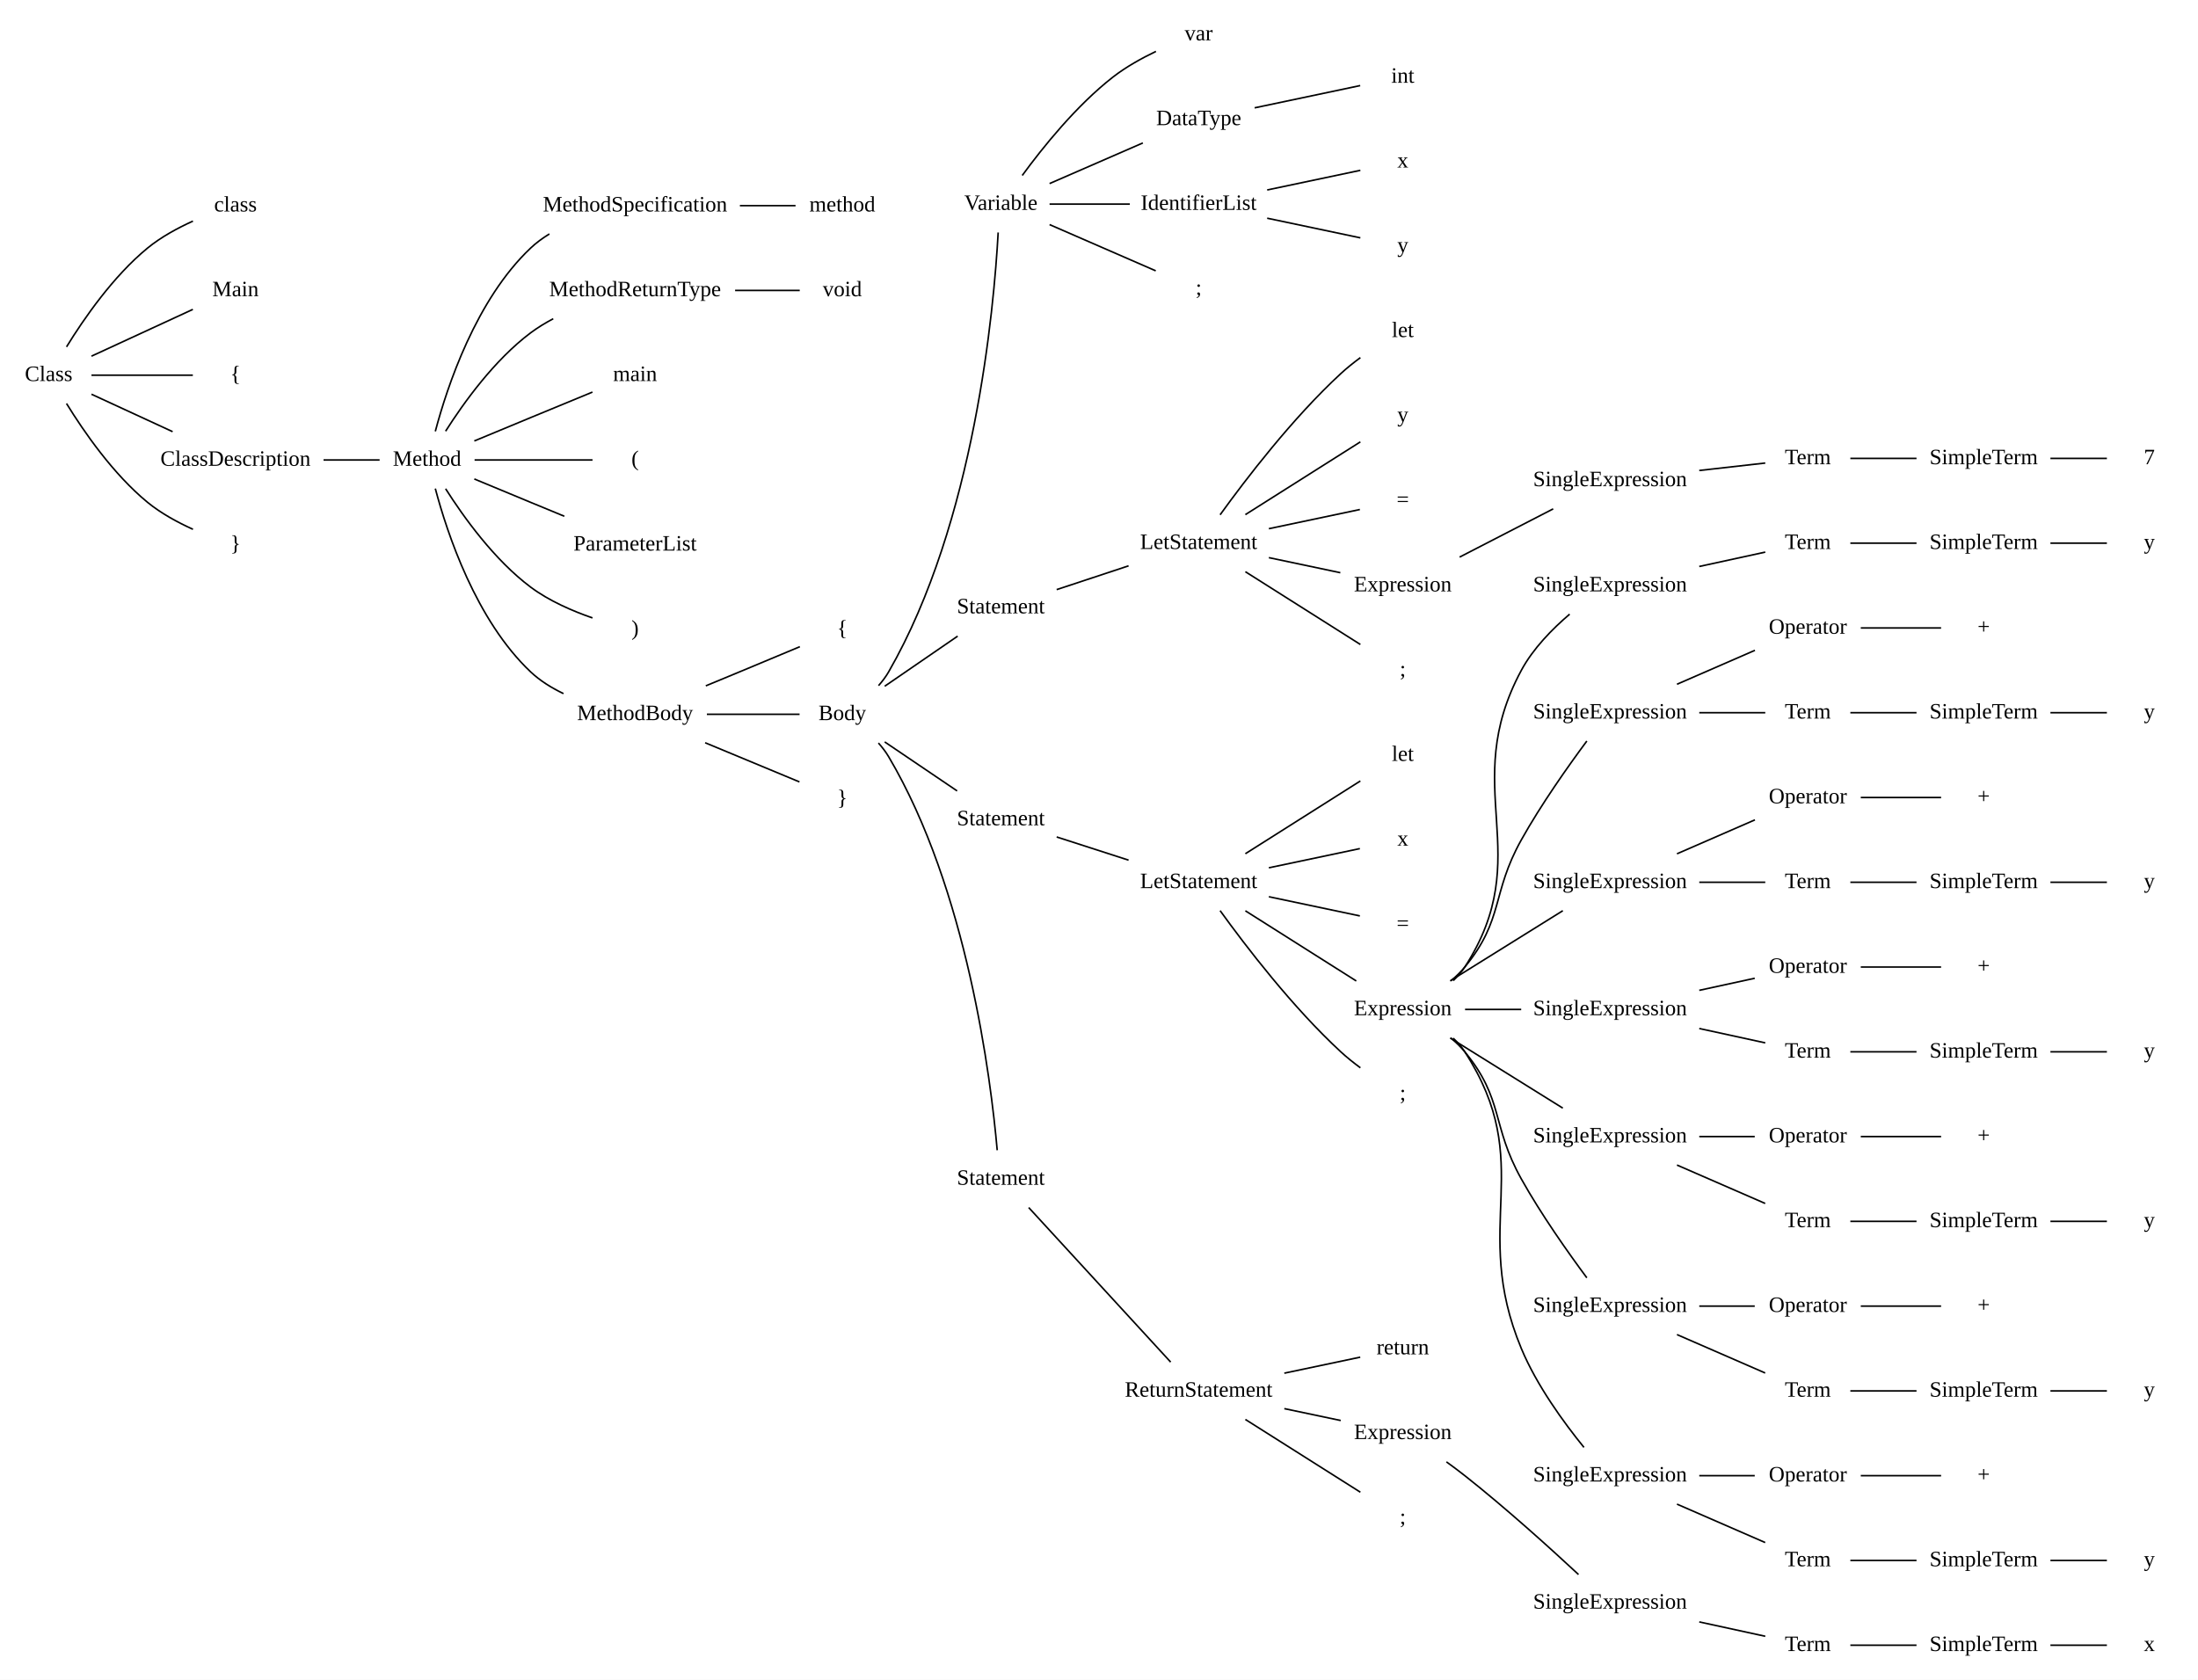
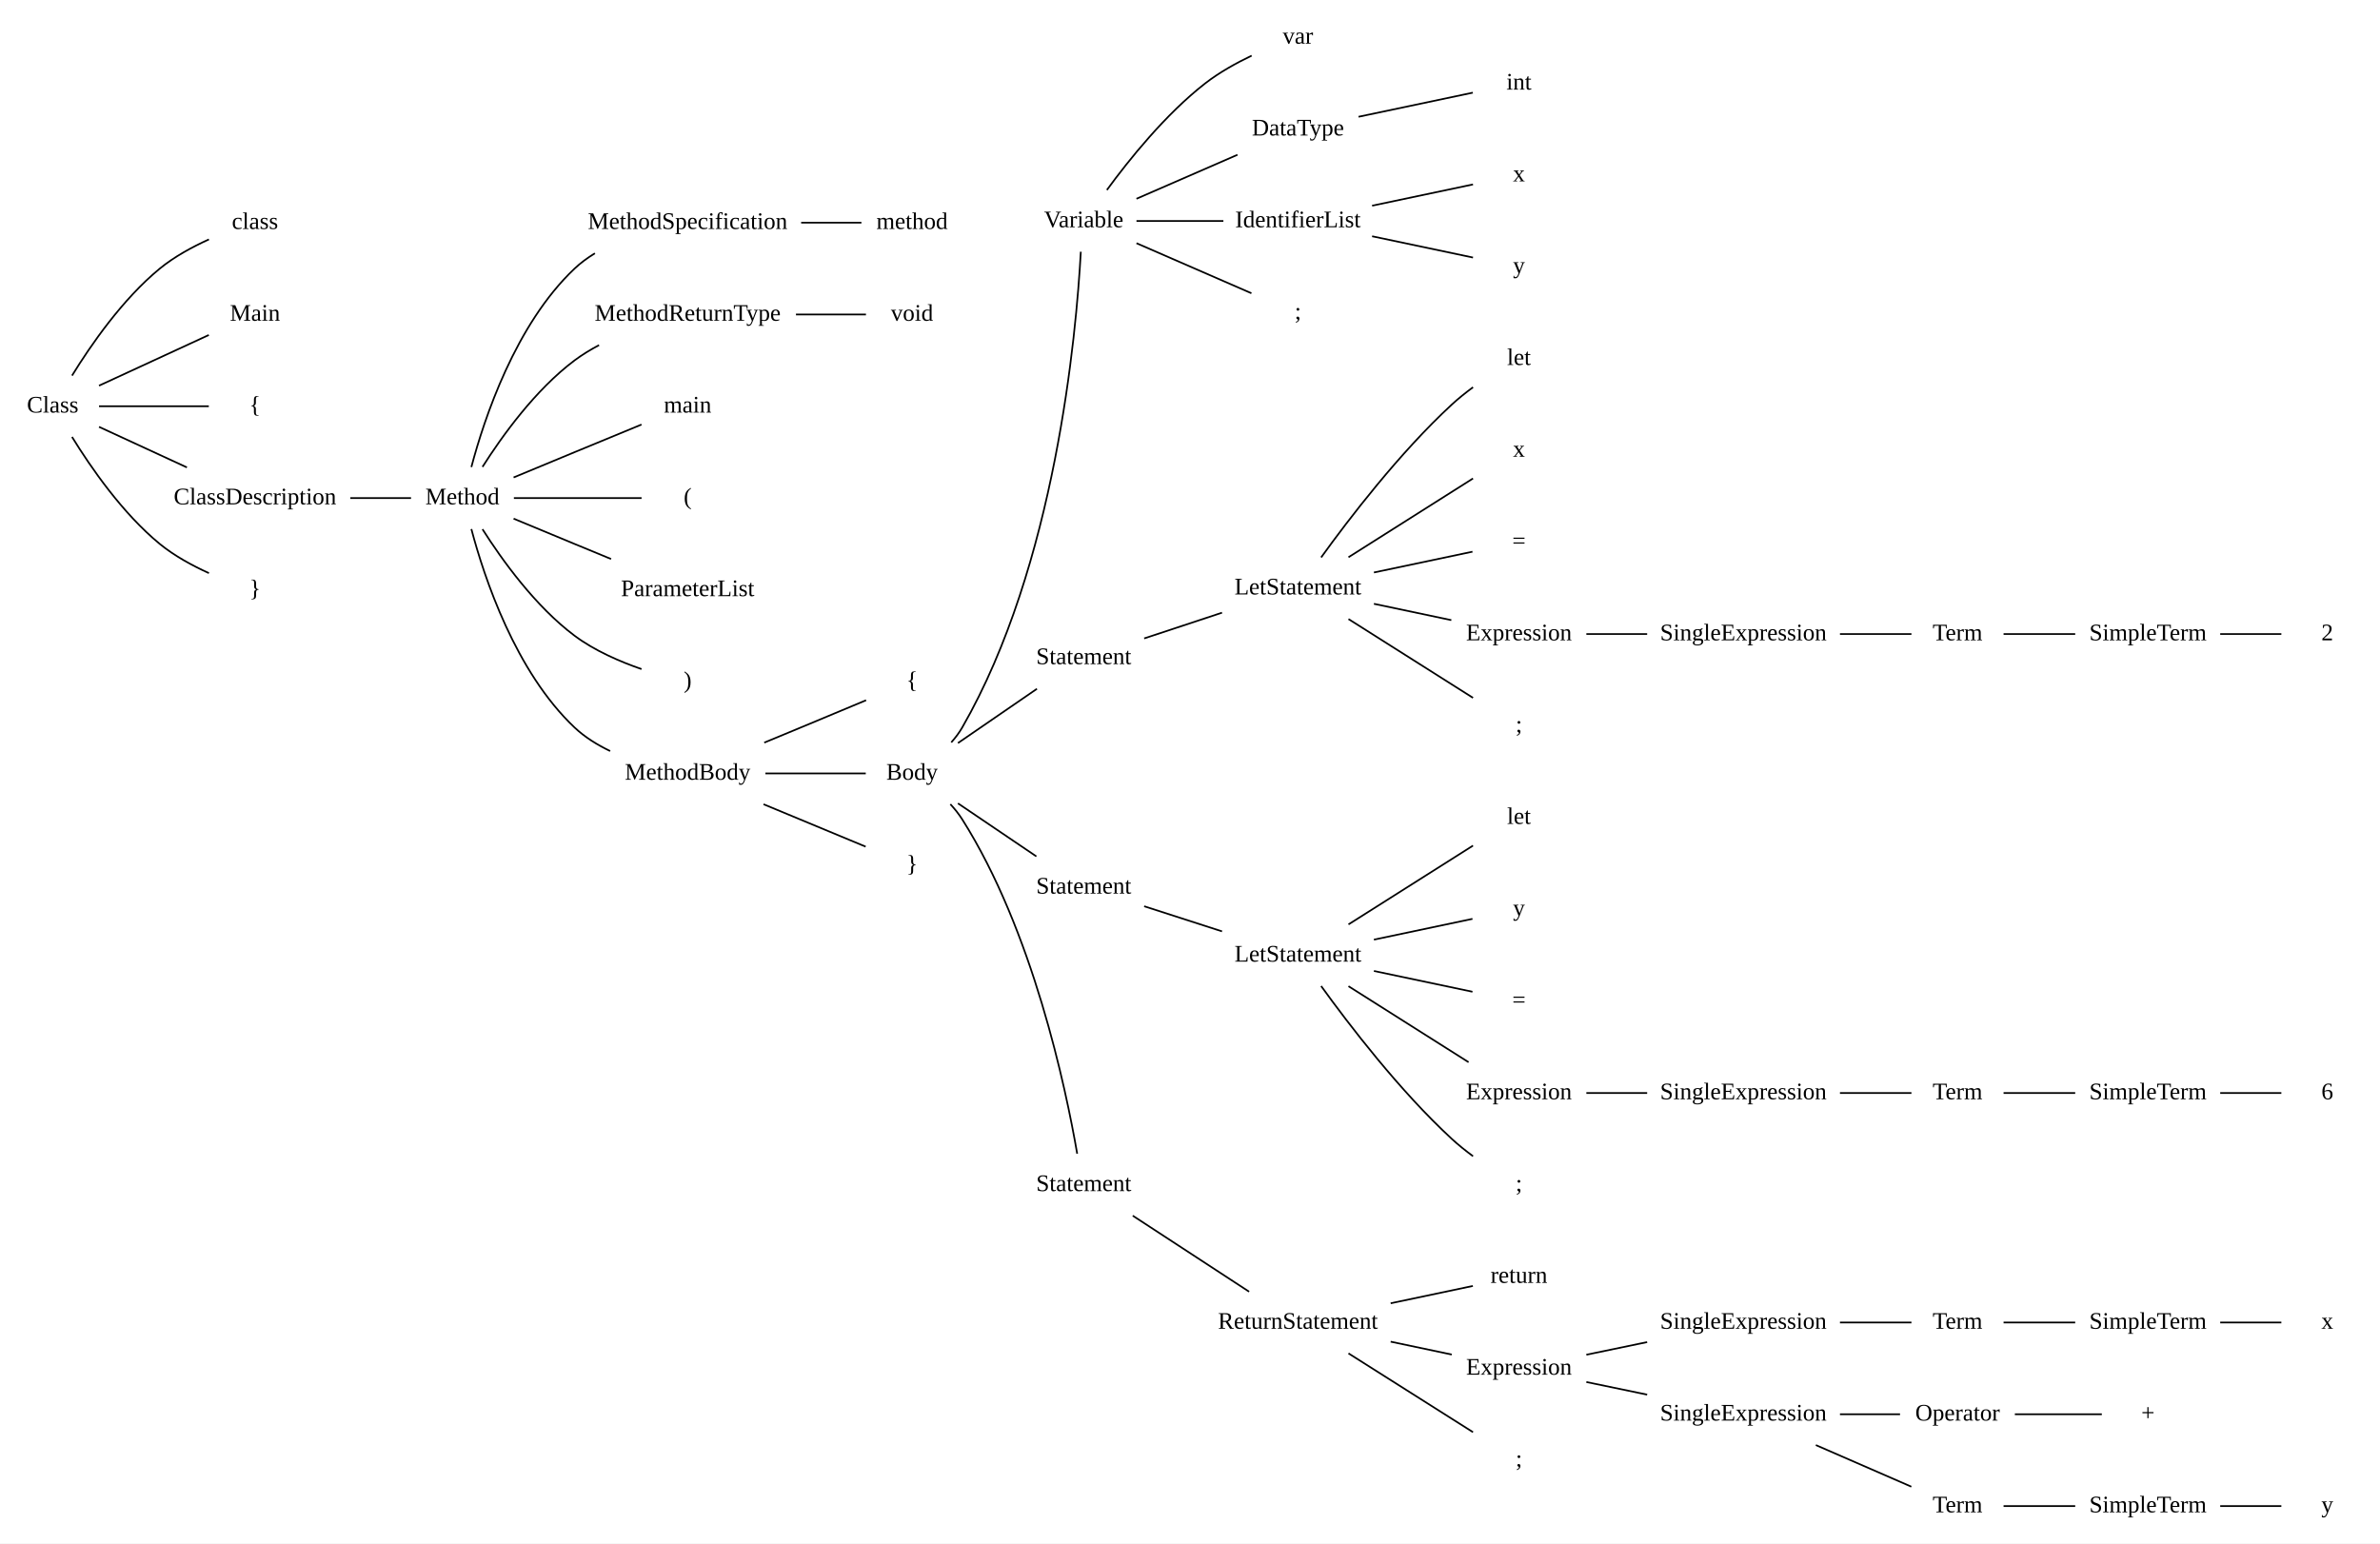
- <svg xmlns="http://www.w3.org/2000/svg" width="1400pt" height="1070pt" viewBox="0.00 0.00 1400.00 1070.00">
-   <g id="graph0" class="graph" transform="scale(1 1) rotate(0) translate(4 1066)">
-     <polygon fill="white" stroke="none" points="-4,4 -4,-1066 1396,-1066 1396,4 -4,4" />
+ <svg xmlns="http://www.w3.org/2000/svg" width="1400pt" height="908pt" viewBox="0.00 0.00 1400.00 908.00">
+   <g id="graph0" class="graph" transform="scale(1 1) rotate(0) translate(4 904)">
+     <polygon fill="white" stroke="none" points="-4,4 -4,-904 1396,-904 1396,4 -4,4" />
    <g id="node1" class="node">
-       <text text-anchor="middle" x="27" y="-823.3" font-family="Times New Roman,serif" font-size="14.00">Class</text>
+       <text text-anchor="middle" x="27" y="-661.3" font-family="Times New Roman,serif" font-size="14.00">Class</text>
    </g>
    <g id="node2" class="node">
-       <text text-anchor="middle" x="146" y="-931.3" font-family="Times New Roman,serif" font-size="14.00">class</text>
+       <text text-anchor="middle" x="146" y="-769.3" font-family="Times New Roman,serif" font-size="14.00">class</text>
    </g>
    <g id="edge1" class="edge">
-       <path fill="none" stroke="black" d="M38.375,-845.048C49.35,-862.883 68.091,-890.031 90,-908 98.554,-915.015 109.235,-920.787 118.903,-925.167" />
+       <path fill="none" stroke="black" d="M38.375,-683.048C49.35,-700.883 68.091,-728.031 90,-746 98.554,-753.015 109.235,-758.787 118.903,-763.167" />
    </g>
    <g id="node3" class="node">
-       <text text-anchor="middle" x="146" y="-877.3" font-family="Times New Roman,serif" font-size="14.00">Main</text>
+       <text text-anchor="middle" x="146" y="-715.3" font-family="Times New Roman,serif" font-size="14.00">Main</text>
    </g>
    <g id="edge2" class="edge">
-       <path fill="none" stroke="black" d="M54.257,-839.119C73.526,-848.012 99.582,-860.038 118.831,-868.922" />
+       <path fill="none" stroke="black" d="M54.257,-677.119C73.526,-686.012 99.582,-698.038 118.831,-706.922" />
    </g>
    <g id="node4" class="node">
-       <text text-anchor="middle" x="146" y="-823.3" font-family="Times New Roman,serif" font-size="14.00">{</text>
+       <text text-anchor="middle" x="146" y="-661.3" font-family="Times New Roman,serif" font-size="14.00">{</text>
    </g>
    <g id="edge3" class="edge">
-       <path fill="none" stroke="black" d="M54.257,-827C73.526,-827 99.582,-827 118.831,-827" />
+       <path fill="none" stroke="black" d="M54.257,-665C73.526,-665 99.582,-665 118.831,-665" />
    </g>
    <g id="node5" class="node">
-       <text text-anchor="middle" x="146" y="-769.3" font-family="Times New Roman,serif" font-size="14.00">ClassDescription</text>
-     </g>
-     <g id="edge92" class="edge">
-       <path fill="none" stroke="black" d="M54.257,-814.881C69.484,-807.854 88.948,-798.87 105.943,-791.026" />
-     </g>
-     <g id="node94" class="node">
-       <text text-anchor="middle" x="146" y="-715.3" font-family="Times New Roman,serif" font-size="14.00">}</text>
-     </g>
-     <g id="edge93" class="edge">
-       <path fill="none" stroke="black" d="M38.375,-808.952C49.35,-791.117 68.091,-763.969 90,-746 98.554,-738.985 109.235,-733.213 118.903,-728.833" />
+       <text text-anchor="middle" x="146" y="-607.3" font-family="Times New Roman,serif" font-size="14.00">ClassDescription</text>
+     </g>
+     <g id="edge62" class="edge">
+       <path fill="none" stroke="black" d="M54.257,-652.881C69.484,-645.854 88.948,-636.87 105.943,-629.026" />
+     </g>
+     <g id="node64" class="node">
+       <text text-anchor="middle" x="146" y="-553.3" font-family="Times New Roman,serif" font-size="14.00">}</text>
+     </g>
+     <g id="edge63" class="edge">
+       <path fill="none" stroke="black" d="M38.375,-646.952C49.35,-629.117 68.091,-601.969 90,-584 98.554,-576.985 109.235,-571.213 118.903,-566.833" />
    </g>
    <g id="node6" class="node">
-       <text text-anchor="middle" x="268" y="-769.3" font-family="Times New Roman,serif" font-size="14.00">Method</text>
-     </g>
-     <g id="edge91" class="edge">
-       <path fill="none" stroke="black" d="M202.083,-773C214.406,-773 227.007,-773 237.789,-773" />
+       <text text-anchor="middle" x="268" y="-607.3" font-family="Times New Roman,serif" font-size="14.00">Method</text>
+     </g>
+     <g id="edge61" class="edge">
+       <path fill="none" stroke="black" d="M202.083,-611C214.406,-611 227.007,-611 237.789,-611" />
    </g>
    <g id="node7" class="node">
-       <text text-anchor="middle" x="400.5" y="-931.3" font-family="Times New Roman,serif" font-size="14.00">MethodSpecification</text>
+       <text text-anchor="middle" x="400.5" y="-769.3" font-family="Times New Roman,serif" font-size="14.00">MethodSpecification</text>
    </g>
    <g id="edge5" class="edge">
-       <path fill="none" stroke="black" d="M273.273,-791.233C280.842,-819.779 299.193,-875.146 334,-908 337.578,-911.377 341.637,-914.358 345.939,-916.984" />
+       <path fill="none" stroke="black" d="M273.273,-629.233C280.842,-657.779 299.193,-713.146 334,-746 337.578,-749.377 341.637,-752.358 345.939,-754.984" />
    </g>
    <g id="node9" class="node">
-       <text text-anchor="middle" x="400.5" y="-877.3" font-family="Times New Roman,serif" font-size="14.00">MethodReturnType</text>
+       <text text-anchor="middle" x="400.5" y="-715.3" font-family="Times New Roman,serif" font-size="14.00">MethodReturnType</text>
    </g>
    <g id="edge7" class="edge">
-       <path fill="none" stroke="black" d="M279.825,-791.334C291.291,-809.39 310.908,-836.708 334,-854 338.43,-857.318 343.327,-860.303 348.389,-862.971" />
+       <path fill="none" stroke="black" d="M279.825,-629.334C291.291,-647.39 310.908,-674.708 334,-692 338.43,-695.318 343.327,-698.303 348.389,-700.971" />
    </g>
    <g id="node11" class="node">
-       <text text-anchor="middle" x="400.5" y="-823.3" font-family="Times New Roman,serif" font-size="14.00">main</text>
+       <text text-anchor="middle" x="400.5" y="-661.3" font-family="Times New Roman,serif" font-size="14.00">main</text>
    </g>
    <g id="edge8" class="edge">
-       <path fill="none" stroke="black" d="M298.114,-785.113C309.328,-789.774 322.257,-795.141 334,-800 346.956,-805.361 361.362,-811.302 373.357,-816.243" />
+       <path fill="none" stroke="black" d="M298.114,-623.113C309.328,-627.774 322.257,-633.141 334,-638 346.956,-643.361 361.362,-649.302 373.357,-654.243" />
    </g>
    <g id="node12" class="node">
-       <text text-anchor="middle" x="400.5" y="-769.3" font-family="Times New Roman,serif" font-size="14.00">(</text>
+       <text text-anchor="middle" x="400.5" y="-607.3" font-family="Times New Roman,serif" font-size="14.00">(</text>
    </g>
    <g id="edge9" class="edge">
-       <path fill="none" stroke="black" d="M298.287,-773C320.831,-773 351.705,-773 373.407,-773" />
+       <path fill="none" stroke="black" d="M298.287,-611C320.831,-611 351.705,-611 373.407,-611" />
    </g>
    <g id="node13" class="node">
-       <text text-anchor="middle" x="400.5" y="-715.3" font-family="Times New Roman,serif" font-size="14.00">ParameterList</text>
+       <text text-anchor="middle" x="400.5" y="-553.3" font-family="Times New Roman,serif" font-size="14.00">ParameterList</text>
    </g>
    <g id="edge10" class="edge">
-       <path fill="none" stroke="black" d="M298.114,-760.887C309.328,-756.226 322.257,-750.859 334,-746 340.933,-743.131 348.281,-740.097 355.452,-737.138" />
+       <path fill="none" stroke="black" d="M298.114,-598.887C309.328,-594.226 322.257,-588.859 334,-584 340.933,-581.131 348.281,-578.097 355.452,-575.138" />
    </g>
    <g id="node14" class="node">
-       <text text-anchor="middle" x="400.5" y="-661.3" font-family="Times New Roman,serif" font-size="14.00">)</text>
+       <text text-anchor="middle" x="400.5" y="-499.3" font-family="Times New Roman,serif" font-size="14.00">)</text>
    </g>
    <g id="edge11" class="edge">
-       <path fill="none" stroke="black" d="M279.825,-754.666C291.291,-736.61 310.908,-709.292 334,-692 345.716,-683.227 360.693,-676.775 373.368,-672.384" />
+       <path fill="none" stroke="black" d="M279.825,-592.666C291.291,-574.61 310.908,-547.292 334,-530 345.716,-521.227 360.693,-514.775 373.368,-510.384" />
    </g>
    <g id="node15" class="node">
-       <text text-anchor="middle" x="400.5" y="-607.3" font-family="Times New Roman,serif" font-size="14.00">MethodBody</text>
-     </g>
-     <g id="edge90" class="edge">
-       <path fill="none" stroke="black" d="M273.273,-754.767C280.842,-726.221 299.193,-670.854 334,-638 339.993,-632.343 347.335,-627.798 354.911,-624.17" />
+       <text text-anchor="middle" x="400.5" y="-445.3" font-family="Times New Roman,serif" font-size="14.00">MethodBody</text>
+     </g>
+     <g id="edge60" class="edge">
+       <path fill="none" stroke="black" d="M273.273,-592.767C280.842,-564.221 299.193,-508.854 334,-476 339.993,-470.343 347.335,-465.798 354.911,-462.17" />
    </g>
    <g id="node8" class="node">
-       <text text-anchor="middle" x="532.5" y="-931.3" font-family="Times New Roman,serif" font-size="14.00">method</text>
+       <text text-anchor="middle" x="532.5" y="-769.3" font-family="Times New Roman,serif" font-size="14.00">method</text>
    </g>
    <g id="edge4" class="edge">
-       <path fill="none" stroke="black" d="M467.262,-935C479.731,-935 492.163,-935 502.722,-935" />
+       <path fill="none" stroke="black" d="M467.262,-773C479.731,-773 492.163,-773 502.722,-773" />
    </g>
    <g id="node10" class="node">
-       <text text-anchor="middle" x="532.5" y="-877.3" font-family="Times New Roman,serif" font-size="14.00">void</text>
+       <text text-anchor="middle" x="532.5" y="-715.3" font-family="Times New Roman,serif" font-size="14.00">void</text>
    </g>
    <g id="edge6" class="edge">
-       <path fill="none" stroke="black" d="M464.215,-881C478.759,-881 493.456,-881 505.388,-881" />
+       <path fill="none" stroke="black" d="M464.215,-719C478.759,-719 493.456,-719 505.388,-719" />
    </g>
    <g id="node16" class="node">
-       <text text-anchor="middle" x="532.5" y="-661.3" font-family="Times New Roman,serif" font-size="14.00">{</text>
+       <text text-anchor="middle" x="532.5" y="-499.3" font-family="Times New Roman,serif" font-size="14.00">{</text>
    </g>
    <g id="edge12" class="edge">
-       <path fill="none" stroke="black" d="M445.555,-629.122C452.725,-632.082 460.071,-635.122 467,-638 479.668,-643.262 493.72,-649.14 505.465,-654.064" />
+       <path fill="none" stroke="black" d="M445.555,-467.122C452.725,-470.082 460.071,-473.122 467,-476 479.668,-481.262 493.72,-487.14 505.465,-492.064" />
    </g>
    <g id="node17" class="node">
-       <text text-anchor="middle" x="532.5" y="-607.3" font-family="Times New Roman,serif" font-size="14.00">Body</text>
-     </g>
-     <g id="edge88" class="edge">
-       <path fill="none" stroke="black" d="M446.239,-611C465.922,-611 488.36,-611 505.276,-611" />
-     </g>
-     <g id="node93" class="node">
-       <text text-anchor="middle" x="532.5" y="-553.3" font-family="Times New Roman,serif" font-size="14.00">}</text>
-     </g>
-     <g id="edge89" class="edge">
-       <path fill="none" stroke="black" d="M445.15,-592.869C465.066,-584.596 487.99,-575.073 505.211,-567.92" />
+       <text text-anchor="middle" x="532.5" y="-445.3" font-family="Times New Roman,serif" font-size="14.00">Body</text>
+     </g>
+     <g id="edge58" class="edge">
+       <path fill="none" stroke="black" d="M446.239,-449C465.922,-449 488.36,-449 505.276,-449" />
+     </g>
+     <g id="node63" class="node">
+       <text text-anchor="middle" x="532.5" y="-391.3" font-family="Times New Roman,serif" font-size="14.00">}</text>
+     </g>
+     <g id="edge59" class="edge">
+       <path fill="none" stroke="black" d="M445.15,-430.869C465.066,-422.596 487.99,-413.073 505.211,-405.92" />
    </g>
    <g id="node18" class="node">
-       <text text-anchor="middle" x="633.5" y="-932.3" font-family="Times New Roman,serif" font-size="14.00">Variable</text>
+       <text text-anchor="middle" x="633.5" y="-770.3" font-family="Times New Roman,serif" font-size="14.00">Variable</text>
    </g>
    <g id="edge20" class="edge">
-       <path fill="none" stroke="black" d="M555.581,-629.259C558.006,-631.991 560.232,-634.928 562,-638 616.907,-733.374 629.114,-869.35 631.775,-917.909" />
+       <path fill="none" stroke="black" d="M555.581,-467.259C558.006,-469.991 560.232,-472.928 562,-476 616.907,-571.374 629.114,-707.35 631.775,-755.909" />
    </g>
    <g id="node26" class="node">
-       <text text-anchor="middle" x="633.5" y="-675.3" font-family="Times New Roman,serif" font-size="14.00">Statement</text>
+       <text text-anchor="middle" x="633.5" y="-513.3" font-family="Times New Roman,serif" font-size="14.00">Statement</text>
    </g>
    <g id="edge31" class="edge">
-       <path fill="none" stroke="black" d="M559.511,-628.866C573.833,-638.704 591.571,-650.887 605.974,-660.78" />
+       <path fill="none" stroke="black" d="M559.511,-466.866C573.833,-476.704 591.571,-488.887 605.974,-498.78" />
    </g>
    <g id="node37" class="node">
-       <text text-anchor="middle" x="633.5" y="-540.3" font-family="Times New Roman,serif" font-size="14.00">Statement</text>
-     </g>
-     <g id="edge78" class="edge">
-       <path fill="none" stroke="black" d="M559.511,-593.397C573.719,-583.781 591.287,-571.891 605.628,-562.186" />
-     </g>
-     <g id="node84" class="node">
-       <text text-anchor="middle" x="633.5" y="-311.3" font-family="Times New Roman,serif" font-size="14.00">Statement</text>
-     </g>
-     <g id="edge87" class="edge">
-       <path fill="none" stroke="black" d="M555.511,-592.7C557.947,-589.975 560.195,-587.05 562,-584 612.16,-499.242 627.146,-378.749 631.164,-333.296" />
+       <text text-anchor="middle" x="633.5" y="-378.3" font-family="Times New Roman,serif" font-size="14.00">Statement</text>
+     </g>
+     <g id="edge42" class="edge">
+       <path fill="none" stroke="black" d="M559.511,-431.397C573.719,-421.781 591.287,-409.891 605.628,-400.186" />
+     </g>
+     <g id="node48" class="node">
+       <text text-anchor="middle" x="633.5" y="-203.3" font-family="Times New Roman,serif" font-size="14.00">Statement</text>
+     </g>
+     <g id="edge57" class="edge">
+       <path fill="none" stroke="black" d="M555.052,-430.905C557.624,-428.108 560.031,-425.109 562,-422 603.515,-356.46 622.934,-264.081 629.642,-225.283" />
    </g>
    <g id="node19" class="node">
-       <text text-anchor="middle" x="759.5" y="-1040.3" font-family="Times New Roman,serif" font-size="14.00">var</text>
+       <text text-anchor="middle" x="759.5" y="-878.3" font-family="Times New Roman,serif" font-size="14.00">var</text>
    </g>
    <g id="edge13" class="edge">
-       <path fill="none" stroke="black" d="M647.116,-954.237C660.072,-971.963 681.601,-998.803 705,-1017 713.213,-1023.39 723.173,-1028.9 732.262,-1033.26" />
+       <path fill="none" stroke="black" d="M647.116,-792.237C660.072,-809.963 681.601,-836.803 705,-855 713.213,-861.387 723.173,-866.904 732.262,-871.256" />
    </g>
    <g id="node20" class="node">
-       <text text-anchor="middle" x="759.5" y="-986.3" font-family="Times New Roman,serif" font-size="14.00">DataType</text>
+       <text text-anchor="middle" x="759.5" y="-824.3" font-family="Times New Roman,serif" font-size="14.00">DataType</text>
    </g>
    <g id="edge15" class="edge">
-       <path fill="none" stroke="black" d="M664.517,-949.072C682.436,-956.875 705.263,-966.816 723.933,-974.947" />
+       <path fill="none" stroke="black" d="M664.517,-787.072C682.436,-794.875 705.263,-804.816 723.933,-812.947" />
    </g>
    <g id="node22" class="node">
-       <text text-anchor="middle" x="759.5" y="-932.3" font-family="Times New Roman,serif" font-size="14.00">IdentifierList</text>
+       <text text-anchor="middle" x="759.5" y="-770.3" font-family="Times New Roman,serif" font-size="14.00">IdentifierList</text>
    </g>
    <g id="edge18" class="edge">
-       <path fill="none" stroke="black" d="M664.517,-936C679.856,-936 698.791,-936 715.636,-936" />
+       <path fill="none" stroke="black" d="M664.517,-774C679.856,-774 698.791,-774 715.636,-774" />
    </g>
    <g id="node25" class="node">
-       <text text-anchor="middle" x="759.5" y="-878.3" font-family="Times New Roman,serif" font-size="14.00">;</text>
+       <text text-anchor="middle" x="759.5" y="-716.3" font-family="Times New Roman,serif" font-size="14.00">;</text>
    </g>
    <g id="edge19" class="edge">
-       <path fill="none" stroke="black" d="M664.517,-922.928C685.16,-913.939 712.316,-902.112 732.127,-893.485" />
+       <path fill="none" stroke="black" d="M664.517,-760.928C685.16,-751.939 712.316,-740.112 732.127,-731.485" />
    </g>
    <g id="node21" class="node">
-       <text text-anchor="middle" x="889.5" y="-1013.3" font-family="Times New Roman,serif" font-size="14.00">int</text>
+       <text text-anchor="middle" x="889.5" y="-851.3" font-family="Times New Roman,serif" font-size="14.00">int</text>
    </g>
    <g id="edge14" class="edge">
-       <path fill="none" stroke="black" d="M795.139,-997.307C816.314,-1001.77 842.963,-1007.39 862.365,-1011.49" />
+       <path fill="none" stroke="black" d="M795.139,-835.307C816.314,-839.773 842.963,-845.395 862.365,-849.487" />
    </g>
    <g id="node23" class="node">
-       <text text-anchor="middle" x="889.5" y="-959.3" font-family="Times New Roman,serif" font-size="14.00">x</text>
+       <text text-anchor="middle" x="889.5" y="-797.3" font-family="Times New Roman,serif" font-size="14.00">x</text>
    </g>
    <g id="edge16" class="edge">
-       <path fill="none" stroke="black" d="M803.122,-944.991C822.758,-949.133 845.427,-953.914 862.47,-957.509" />
+       <path fill="none" stroke="black" d="M803.122,-782.991C822.758,-787.133 845.427,-791.914 862.47,-795.509" />
    </g>
    <g id="node24" class="node">
-       <text text-anchor="middle" x="889.5" y="-905.3" font-family="Times New Roman,serif" font-size="14.00">y</text>
+       <text text-anchor="middle" x="889.5" y="-743.3" font-family="Times New Roman,serif" font-size="14.00">y</text>
    </g>
    <g id="edge17" class="edge">
-       <path fill="none" stroke="black" d="M803.122,-927.009C822.758,-922.867 845.427,-918.086 862.47,-914.491" />
+       <path fill="none" stroke="black" d="M803.122,-765.009C822.758,-760.867 845.427,-756.086 862.47,-752.491" />
    </g>
    <g id="node27" class="node">
-       <text text-anchor="middle" x="759.5" y="-716.3" font-family="Times New Roman,serif" font-size="14.00">LetStatement</text>
+       <text text-anchor="middle" x="759.5" y="-554.3" font-family="Times New Roman,serif" font-size="14.00">LetStatement</text>
    </g>
    <g id="edge30" class="edge">
-       <path fill="none" stroke="black" d="M669.041,-690.421C683.23,-695.112 699.823,-700.599 714.839,-705.564" />
+       <path fill="none" stroke="black" d="M669.041,-528.421C683.23,-533.112 699.823,-538.599 714.839,-543.564" />
    </g>
    <g id="node28" class="node">
-       <text text-anchor="middle" x="889.5" y="-851.3" font-family="Times New Roman,serif" font-size="14.00">let</text>
+       <text text-anchor="middle" x="889.5" y="-689.3" font-family="Times New Roman,serif" font-size="14.00">let</text>
    </g>
    <g id="edge21" class="edge">
-       <path fill="none" stroke="black" d="M773.142,-738.079C789.397,-760.608 819.217,-799.597 850,-828 853.84,-831.543 858.166,-835.002 862.496,-838.198" />
+       <path fill="none" stroke="black" d="M773.142,-576.079C789.397,-598.608 819.217,-637.597 850,-666 853.84,-669.543 858.166,-673.002 862.496,-676.198" />
    </g>
    <g id="node29" class="node">
-       <text text-anchor="middle" x="889.5" y="-797.3" font-family="Times New Roman,serif" font-size="14.00">y</text>
+       <text text-anchor="middle" x="889.5" y="-635.3" font-family="Times New Roman,serif" font-size="14.00">x</text>
    </g>
    <g id="edge22" class="edge">
-       <path fill="none" stroke="black" d="M789.226,-738.178C811.191,-752.078 841.217,-771.079 862.48,-784.534" />
+       <path fill="none" stroke="black" d="M789.226,-576.178C811.191,-590.078 841.217,-609.079 862.48,-622.534" />
    </g>
    <g id="node30" class="node">
-       <text text-anchor="middle" x="889.5" y="-743.3" font-family="Times New Roman,serif" font-size="14.00">=</text>
+       <text text-anchor="middle" x="889.5" y="-581.3" font-family="Times New Roman,serif" font-size="14.00">=</text>
    </g>
    <g id="edge23" class="edge">
-       <path fill="none" stroke="black" d="M804.192,-729.216C823.457,-733.28 845.46,-737.921 862.157,-741.443" />
+       <path fill="none" stroke="black" d="M804.192,-567.216C823.457,-571.28 845.46,-575.921 862.157,-579.443" />
    </g>
    <g id="node31" class="node">
-       <text text-anchor="middle" x="889.5" y="-689.3" font-family="Times New Roman,serif" font-size="14.00">Expression</text>
+       <text text-anchor="middle" x="889.5" y="-527.3" font-family="Times New Roman,serif" font-size="14.00">Expression</text>
    </g>
    <g id="edge28" class="edge">
-       <path fill="none" stroke="black" d="M804.192,-710.784C818.967,-707.667 835.352,-704.211 849.719,-701.18" />
+       <path fill="none" stroke="black" d="M804.192,-548.784C818.967,-545.667 835.352,-542.211 849.719,-539.18" />
    </g>
    <g id="node36" class="node">
-       <text text-anchor="middle" x="889.5" y="-635.3" font-family="Times New Roman,serif" font-size="14.00">;</text>
+       <text text-anchor="middle" x="889.5" y="-473.3" font-family="Times New Roman,serif" font-size="14.00">;</text>
    </g>
    <g id="edge29" class="edge">
-       <path fill="none" stroke="black" d="M789.226,-701.822C811.191,-687.922 841.217,-668.921 862.48,-655.466" />
+       <path fill="none" stroke="black" d="M789.226,-539.822C811.191,-525.922 841.217,-506.921 862.48,-493.466" />
    </g>
    <g id="node32" class="node">
-       <text text-anchor="middle" x="1021.5" y="-756.3" font-family="Times New Roman,serif" font-size="14.00">SingleExpression</text>
+       <text text-anchor="middle" x="1021.5" y="-527.3" font-family="Times New Roman,serif" font-size="14.00">SingleExpression</text>
    </g>
    <g id="edge27" class="edge">
-       <path fill="none" stroke="black" d="M925.68,-711.131C944.178,-720.665 966.79,-732.319 985.292,-741.854" />
+       <path fill="none" stroke="black" d="M929.152,-531C940.379,-531 952.868,-531 964.916,-531" />
    </g>
    <g id="node33" class="node">
-       <text text-anchor="middle" x="1147.5" y="-770.3" font-family="Times New Roman,serif" font-size="14.00">Term</text>
+       <text text-anchor="middle" x="1147.5" y="-527.3" font-family="Times New Roman,serif" font-size="14.00">Term</text>
    </g>
    <g id="edge26" class="edge">
-       <path fill="none" stroke="black" d="M1078.33,-766.304C1092.99,-767.959 1108.11,-769.666 1120.38,-771.05" />
+       <path fill="none" stroke="black" d="M1078.33,-531C1092.99,-531 1108.11,-531 1120.38,-531" />
    </g>
    <g id="node34" class="node">
-       <text text-anchor="middle" x="1259.5" y="-770.3" font-family="Times New Roman,serif" font-size="14.00">SimpleTerm</text>
+       <text text-anchor="middle" x="1259.5" y="-527.3" font-family="Times New Roman,serif" font-size="14.00">SimpleTerm</text>
    </g>
    <g id="edge25" class="edge">
-       <path fill="none" stroke="black" d="M1174.57,-774C1187.15,-774 1202.55,-774 1216.71,-774" />
+       <path fill="none" stroke="black" d="M1174.57,-531C1187.15,-531 1202.55,-531 1216.71,-531" />
    </g>
    <g id="node35" class="node">
-       <text text-anchor="middle" x="1365" y="-770.3" font-family="Times New Roman,serif" font-size="14.00">7</text>
+       <text text-anchor="middle" x="1365" y="-527.3" font-family="Times New Roman,serif" font-size="14.00">2</text>
    </g>
    <g id="edge24" class="edge">
-       <path fill="none" stroke="black" d="M1302,-774C1314.15,-774 1327.08,-774 1337.97,-774" />
+       <path fill="none" stroke="black" d="M1302,-531C1314.15,-531 1327.08,-531 1337.97,-531" />
    </g>
    <g id="node38" class="node">
-       <text text-anchor="middle" x="759.5" y="-500.3" font-family="Times New Roman,serif" font-size="14.00">LetStatement</text>
-     </g>
-     <g id="edge77" class="edge">
-       <path fill="none" stroke="black" d="M669.041,-532.858C683.23,-528.281 699.823,-522.928 714.839,-518.084" />
+       <text text-anchor="middle" x="759.5" y="-338.3" font-family="Times New Roman,serif" font-size="14.00">LetStatement</text>
+     </g>
+     <g id="edge41" class="edge">
+       <path fill="none" stroke="black" d="M669.041,-370.858C683.23,-366.281 699.823,-360.928 714.839,-356.084" />
    </g>
    <g id="node39" class="node">
-       <text text-anchor="middle" x="889.5" y="-581.3" font-family="Times New Roman,serif" font-size="14.00">let</text>
+       <text text-anchor="middle" x="889.5" y="-419.3" font-family="Times New Roman,serif" font-size="14.00">let</text>
    </g>
    <g id="edge32" class="edge">
-       <path fill="none" stroke="black" d="M789.226,-522.178C811.191,-536.078 841.217,-555.079 862.48,-568.534" />
+       <path fill="none" stroke="black" d="M789.226,-360.178C811.191,-374.078 841.217,-393.079 862.48,-406.534" />
    </g>
    <g id="node40" class="node">
-       <text text-anchor="middle" x="889.5" y="-527.3" font-family="Times New Roman,serif" font-size="14.00">x</text>
+       <text text-anchor="middle" x="889.5" y="-365.3" font-family="Times New Roman,serif" font-size="14.00">y</text>
    </g>
    <g id="edge33" class="edge">
-       <path fill="none" stroke="black" d="M804.192,-513.216C823.457,-517.28 845.46,-521.921 862.157,-525.443" />
+       <path fill="none" stroke="black" d="M804.192,-351.216C823.457,-355.28 845.46,-359.921 862.157,-363.443" />
    </g>
    <g id="node41" class="node">
-       <text text-anchor="middle" x="889.5" y="-473.3" font-family="Times New Roman,serif" font-size="14.00">=</text>
+       <text text-anchor="middle" x="889.5" y="-311.3" font-family="Times New Roman,serif" font-size="14.00">=</text>
    </g>
    <g id="edge34" class="edge">
-       <path fill="none" stroke="black" d="M804.192,-494.784C823.457,-490.72 845.46,-486.079 862.157,-482.557" />
+       <path fill="none" stroke="black" d="M804.192,-332.784C823.457,-328.72 845.46,-324.079 862.157,-320.557" />
    </g>
    <g id="node42" class="node">
-       <text text-anchor="middle" x="889.5" y="-419.3" font-family="Times New Roman,serif" font-size="14.00">Expression</text>
-     </g>
-     <g id="edge75" class="edge">
-       <path fill="none" stroke="black" d="M789.226,-485.822C810.306,-472.482 838.812,-454.443 859.87,-441.117" />
-     </g>
-     <g id="node83" class="node">
-       <text text-anchor="middle" x="889.5" y="-365.3" font-family="Times New Roman,serif" font-size="14.00">;</text>
-     </g>
-     <g id="edge76" class="edge">
-       <path fill="none" stroke="black" d="M773.142,-485.921C789.397,-463.392 819.217,-424.403 850,-396 853.84,-392.457 858.166,-388.998 862.496,-385.802" />
+       <text text-anchor="middle" x="889.5" y="-257.3" font-family="Times New Roman,serif" font-size="14.00">Expression</text>
+     </g>
+     <g id="edge39" class="edge">
+       <path fill="none" stroke="black" d="M789.226,-323.822C810.306,-310.482 838.812,-292.443 859.87,-279.117" />
+     </g>
+     <g id="node47" class="node">
+       <text text-anchor="middle" x="889.5" y="-203.3" font-family="Times New Roman,serif" font-size="14.00">;</text>
+     </g>
+     <g id="edge40" class="edge">
+       <path fill="none" stroke="black" d="M773.142,-323.921C789.397,-301.392 819.217,-262.403 850,-234 853.84,-230.457 858.166,-226.998 862.496,-223.802" />
    </g>
    <g id="node43" class="node">
-       <text text-anchor="middle" x="1021.5" y="-689.3" font-family="Times New Roman,serif" font-size="14.00">SingleExpression</text>
+       <text text-anchor="middle" x="1021.5" y="-257.3" font-family="Times New Roman,serif" font-size="14.00">SingleExpression</text>
    </g>
    <g id="edge38" class="edge">
-       <path fill="none" stroke="black" d="M921.603,-441.331C924.413,-443.954 926.962,-446.846 929,-450 975.411,-521.819 924.481,-563.699 965,-639 972.453,-652.851 984.686,-665.321 995.774,-674.779" />
-     </g>
-     <g id="node47" class="node">
-       <text text-anchor="middle" x="1021.5" y="-608.3" font-family="Times New Roman,serif" font-size="14.00">SingleExpression</text>
+       <path fill="none" stroke="black" d="M929.152,-261C940.379,-261 952.868,-261 964.916,-261" />
+     </g>
+     <g id="node44" class="node">
+       <text text-anchor="middle" x="1147.5" y="-257.3" font-family="Times New Roman,serif" font-size="14.00">Term</text>
+     </g>
+     <g id="edge37" class="edge">
+       <path fill="none" stroke="black" d="M1078.33,-261C1092.99,-261 1108.11,-261 1120.38,-261" />
+     </g>
+     <g id="node45" class="node">
+       <text text-anchor="middle" x="1259.5" y="-257.3" font-family="Times New Roman,serif" font-size="14.00">SimpleTerm</text>
+     </g>
+     <g id="edge36" class="edge">
+       <path fill="none" stroke="black" d="M1174.57,-261C1187.15,-261 1202.55,-261 1216.71,-261" />
+     </g>
+     <g id="node46" class="node">
+       <text text-anchor="middle" x="1365" y="-257.3" font-family="Times New Roman,serif" font-size="14.00">6</text>
+     </g>
+     <g id="edge35" class="edge">
+       <path fill="none" stroke="black" d="M1302,-261C1314.15,-261 1327.08,-261 1337.97,-261" />
+     </g>
+     <g id="node49" class="node">
+       <text text-anchor="middle" x="759.5" y="-122.3" font-family="Times New Roman,serif" font-size="14.00">ReturnStatement</text>
+     </g>
+     <g id="edge56" class="edge">
+       <path fill="none" stroke="black" d="M662.328,-188.822C682.75,-175.482 710.365,-157.443 730.765,-144.117" />
+     </g>
+     <g id="node50" class="node">
+       <text text-anchor="middle" x="889.5" y="-149.3" font-family="Times New Roman,serif" font-size="14.00">return</text>
+     </g>
+     <g id="edge43" class="edge">
+       <path fill="none" stroke="black" d="M814.042,-137.294C830.757,-140.82 848.451,-144.552 862.395,-147.493" />
+     </g>
+     <g id="node51" class="node">
+       <text text-anchor="middle" x="889.5" y="-95.3" font-family="Times New Roman,serif" font-size="14.00">Expression</text>
+     </g>
+     <g id="edge54" class="edge">
+       <path fill="none" stroke="black" d="M814.042,-114.706C826.099,-112.163 838.665,-109.512 849.966,-107.128" />
+     </g>
+     <g id="node62" class="node">
+       <text text-anchor="middle" x="889.5" y="-41.3" font-family="Times New Roman,serif" font-size="14.00">;</text>
+     </g>
+     <g id="edge55" class="edge">
+       <path fill="none" stroke="black" d="M789.226,-107.822C811.191,-93.922 841.217,-74.921 862.48,-61.465" />
+     </g>
+     <g id="node52" class="node">
+       <text text-anchor="middle" x="1021.5" y="-122.3" font-family="Times New Roman,serif" font-size="14.00">SingleExpression</text>
+     </g>
+     <g id="edge47" class="edge">
+       <path fill="none" stroke="black" d="M929.152,-107.028C940.379,-109.359 952.868,-111.953 964.916,-114.456" />
+     </g>
+     <g id="node56" class="node">
+       <text text-anchor="middle" x="1021.5" y="-68.3" font-family="Times New Roman,serif" font-size="14.00">SingleExpression</text>
+     </g>
+     <g id="edge53" class="edge">
+       <path fill="none" stroke="black" d="M929.152,-90.972C940.379,-88.641 952.868,-86.047 964.916,-83.544" />
+     </g>
+     <g id="node53" class="node">
+       <text text-anchor="middle" x="1147.5" y="-122.3" font-family="Times New Roman,serif" font-size="14.00">Term</text>
+     </g>
+     <g id="edge46" class="edge">
+       <path fill="none" stroke="black" d="M1078.33,-126C1092.99,-126 1108.11,-126 1120.38,-126" />
+     </g>
+     <g id="node54" class="node">
+       <text text-anchor="middle" x="1259.5" y="-122.3" font-family="Times New Roman,serif" font-size="14.00">SimpleTerm</text>
+     </g>
+     <g id="edge45" class="edge">
+       <path fill="none" stroke="black" d="M1174.57,-126C1187.15,-126 1202.55,-126 1216.71,-126" />
+     </g>
+     <g id="node55" class="node">
+       <text text-anchor="middle" x="1365" y="-122.3" font-family="Times New Roman,serif" font-size="14.00">x</text>
    </g>
    <g id="edge44" class="edge">
-       <path fill="none" stroke="black" d="M920.128,-441.19C923.356,-443.898 926.406,-446.848 929,-450 954.037,-480.416 945.786,-496.608 965,-531 977.637,-553.621 994.834,-577.935 1006.72,-593.957" />
-     </g>
-     <g id="node53" class="node">
-       <text text-anchor="middle" x="1021.5" y="-500.3" font-family="Times New Roman,serif" font-size="14.00">SingleExpression</text>
+       <path fill="none" stroke="black" d="M1302,-126C1314.15,-126 1327.08,-126 1337.97,-126" />
+     </g>
+     <g id="node57" class="node">
+       <text text-anchor="middle" x="1147.5" y="-68.3" font-family="Times New Roman,serif" font-size="14.00">Operator</text>
+     </g>
+     <g id="edge49" class="edge">
+       <path fill="none" stroke="black" d="M1078.33,-72C1090.42,-72 1102.82,-72 1113.67,-72" />
+     </g>
+     <g id="node59" class="node">
+       <text text-anchor="middle" x="1147.5" y="-14.3" font-family="Times New Roman,serif" font-size="14.00">Term</text>
+     </g>
+     <g id="edge52" class="edge">
+       <path fill="none" stroke="black" d="M1064.14,-53.869C1082.71,-45.78 1104.03,-36.496 1120.32,-29.401" />
+     </g>
+     <g id="node58" class="node">
+       <text text-anchor="middle" x="1259.5" y="-68.3" font-family="Times New Roman,serif" font-size="14.00">+</text>
+     </g>
+     <g id="edge48" class="edge">
+       <path fill="none" stroke="black" d="M1181.21,-72C1197.54,-72 1217.04,-72 1232.37,-72" />
+     </g>
+     <g id="node60" class="node">
+       <text text-anchor="middle" x="1259.5" y="-14.3" font-family="Times New Roman,serif" font-size="14.00">SimpleTerm</text>
+     </g>
+     <g id="edge51" class="edge">
+       <path fill="none" stroke="black" d="M1174.57,-18C1187.15,-18 1202.55,-18 1216.71,-18" />
+     </g>
+     <g id="node61" class="node">
+       <text text-anchor="middle" x="1365" y="-14.3" font-family="Times New Roman,serif" font-size="14.00">y</text>
    </g>
    <g id="edge50" class="edge">
-       <path fill="none" stroke="black" d="M919.675,-441.178C941.084,-454.518 970.036,-472.557 991.423,-485.883" />
-     </g>
-     <g id="node59" class="node">
-       <text text-anchor="middle" x="1021.5" y="-419.3" font-family="Times New Roman,serif" font-size="14.00">SingleExpression</text>
-     </g>
-     <g id="edge56" class="edge">
-       <path fill="none" stroke="black" d="M929.152,-423C940.379,-423 952.868,-423 964.916,-423" />
-     </g>
-     <g id="node65" class="node">
-       <text text-anchor="middle" x="1021.5" y="-338.3" font-family="Times New Roman,serif" font-size="14.00">SingleExpression</text>
-     </g>
-     <g id="edge62" class="edge">
-       <path fill="none" stroke="black" d="M919.675,-404.822C941.084,-391.482 970.036,-373.443 991.423,-360.117" />
-     </g>
-     <g id="node71" class="node">
-       <text text-anchor="middle" x="1021.5" y="-230.3" font-family="Times New Roman,serif" font-size="14.00">SingleExpression</text>
-     </g>
-     <g id="edge68" class="edge">
-       <path fill="none" stroke="black" d="M920.128,-404.81C923.356,-402.102 926.406,-399.152 929,-396 954.037,-365.584 945.786,-349.392 965,-315 977.637,-292.379 994.834,-268.065 1006.72,-252.043" />
-     </g>
-     <g id="node77" class="node">
-       <text text-anchor="middle" x="1021.5" y="-122.3" font-family="Times New Roman,serif" font-size="14.00">SingleExpression</text>
-     </g>
-     <g id="edge74" class="edge">
-       <path fill="none" stroke="black" d="M921.603,-404.669C924.413,-402.046 926.962,-399.154 929,-396 975.411,-324.181 932.137,-285.943 965,-207 974.827,-183.393 992.192,-159.642 1004.89,-144.02" />
-     </g>
-     <g id="node44" class="node">
-       <text text-anchor="middle" x="1147.5" y="-716.3" font-family="Times New Roman,serif" font-size="14.00">Term</text>
-     </g>
-     <g id="edge37" class="edge">
-       <path fill="none" stroke="black" d="M1078.33,-705.157C1092.99,-708.349 1108.11,-711.641 1120.38,-714.312" />
-     </g>
-     <g id="node45" class="node">
-       <text text-anchor="middle" x="1259.5" y="-716.3" font-family="Times New Roman,serif" font-size="14.00">SimpleTerm</text>
-     </g>
-     <g id="edge36" class="edge">
-       <path fill="none" stroke="black" d="M1174.57,-720C1187.15,-720 1202.55,-720 1216.71,-720" />
-     </g>
-     <g id="node46" class="node">
-       <text text-anchor="middle" x="1365" y="-716.3" font-family="Times New Roman,serif" font-size="14.00">y</text>
-     </g>
-     <g id="edge35" class="edge">
-       <path fill="none" stroke="black" d="M1302,-720C1314.15,-720 1327.08,-720 1337.97,-720" />
-     </g>
-     <g id="node48" class="node">
-       <text text-anchor="middle" x="1147.5" y="-662.3" font-family="Times New Roman,serif" font-size="14.00">Operator</text>
-     </g>
-     <g id="edge40" class="edge">
-       <path fill="none" stroke="black" d="M1064.14,-630.131C1080.32,-637.179 1098.58,-645.133 1113.79,-651.756" />
-     </g>
-     <g id="node50" class="node">
-       <text text-anchor="middle" x="1147.5" y="-608.3" font-family="Times New Roman,serif" font-size="14.00">Term</text>
-     </g>
-     <g id="edge43" class="edge">
-       <path fill="none" stroke="black" d="M1078.33,-612C1092.99,-612 1108.11,-612 1120.38,-612" />
-     </g>
-     <g id="node49" class="node">
-       <text text-anchor="middle" x="1259.5" y="-662.3" font-family="Times New Roman,serif" font-size="14.00">+</text>
-     </g>
-     <g id="edge39" class="edge">
-       <path fill="none" stroke="black" d="M1181.21,-666C1197.54,-666 1217.04,-666 1232.37,-666" />
-     </g>
-     <g id="node51" class="node">
-       <text text-anchor="middle" x="1259.5" y="-608.3" font-family="Times New Roman,serif" font-size="14.00">SimpleTerm</text>
-     </g>
-     <g id="edge42" class="edge">
-       <path fill="none" stroke="black" d="M1174.57,-612C1187.15,-612 1202.55,-612 1216.71,-612" />
-     </g>
-     <g id="node52" class="node">
-       <text text-anchor="middle" x="1365" y="-608.3" font-family="Times New Roman,serif" font-size="14.00">y</text>
-     </g>
-     <g id="edge41" class="edge">
-       <path fill="none" stroke="black" d="M1302,-612C1314.15,-612 1327.08,-612 1337.97,-612" />
-     </g>
-     <g id="node54" class="node">
-       <text text-anchor="middle" x="1147.5" y="-554.3" font-family="Times New Roman,serif" font-size="14.00">Operator</text>
-     </g>
-     <g id="edge46" class="edge">
-       <path fill="none" stroke="black" d="M1064.14,-522.131C1080.32,-529.179 1098.58,-537.133 1113.79,-543.756" />
-     </g>
-     <g id="node56" class="node">
-       <text text-anchor="middle" x="1147.5" y="-500.3" font-family="Times New Roman,serif" font-size="14.00">Term</text>
-     </g>
-     <g id="edge49" class="edge">
-       <path fill="none" stroke="black" d="M1078.33,-504C1092.99,-504 1108.11,-504 1120.38,-504" />
-     </g>
-     <g id="node55" class="node">
-       <text text-anchor="middle" x="1259.5" y="-554.3" font-family="Times New Roman,serif" font-size="14.00">+</text>
-     </g>
-     <g id="edge45" class="edge">
-       <path fill="none" stroke="black" d="M1181.21,-558C1197.54,-558 1217.04,-558 1232.37,-558" />
-     </g>
-     <g id="node57" class="node">
-       <text text-anchor="middle" x="1259.5" y="-500.3" font-family="Times New Roman,serif" font-size="14.00">SimpleTerm</text>
-     </g>
-     <g id="edge48" class="edge">
-       <path fill="none" stroke="black" d="M1174.57,-504C1187.15,-504 1202.55,-504 1216.71,-504" />
-     </g>
-     <g id="node58" class="node">
-       <text text-anchor="middle" x="1365" y="-500.3" font-family="Times New Roman,serif" font-size="14.00">y</text>
-     </g>
-     <g id="edge47" class="edge">
-       <path fill="none" stroke="black" d="M1302,-504C1314.15,-504 1327.08,-504 1337.97,-504" />
-     </g>
-     <g id="node60" class="node">
-       <text text-anchor="middle" x="1147.5" y="-446.3" font-family="Times New Roman,serif" font-size="14.00">Operator</text>
-     </g>
-     <g id="edge52" class="edge">
-       <path fill="none" stroke="black" d="M1078.33,-435.157C1090.42,-437.789 1102.82,-440.489 1113.67,-442.853" />
-     </g>
-     <g id="node62" class="node">
-       <text text-anchor="middle" x="1147.5" y="-392.3" font-family="Times New Roman,serif" font-size="14.00">Term</text>
-     </g>
-     <g id="edge55" class="edge">
-       <path fill="none" stroke="black" d="M1078.33,-410.843C1092.99,-407.651 1108.11,-404.359 1120.38,-401.688" />
-     </g>
-     <g id="node61" class="node">
-       <text text-anchor="middle" x="1259.5" y="-446.3" font-family="Times New Roman,serif" font-size="14.00">+</text>
-     </g>
-     <g id="edge51" class="edge">
-       <path fill="none" stroke="black" d="M1181.21,-450C1197.54,-450 1217.04,-450 1232.37,-450" />
-     </g>
-     <g id="node63" class="node">
-       <text text-anchor="middle" x="1259.5" y="-392.3" font-family="Times New Roman,serif" font-size="14.00">SimpleTerm</text>
-     </g>
-     <g id="edge54" class="edge">
-       <path fill="none" stroke="black" d="M1174.57,-396C1187.15,-396 1202.55,-396 1216.71,-396" />
-     </g>
-     <g id="node64" class="node">
-       <text text-anchor="middle" x="1365" y="-392.3" font-family="Times New Roman,serif" font-size="14.00">y</text>
-     </g>
-     <g id="edge53" class="edge">
-       <path fill="none" stroke="black" d="M1302,-396C1314.15,-396 1327.08,-396 1337.97,-396" />
-     </g>
-     <g id="node66" class="node">
-       <text text-anchor="middle" x="1147.5" y="-338.3" font-family="Times New Roman,serif" font-size="14.00">Operator</text>
-     </g>
-     <g id="edge58" class="edge">
-       <path fill="none" stroke="black" d="M1078.33,-342C1090.42,-342 1102.82,-342 1113.67,-342" />
-     </g>
-     <g id="node68" class="node">
-       <text text-anchor="middle" x="1147.5" y="-284.3" font-family="Times New Roman,serif" font-size="14.00">Term</text>
-     </g>
-     <g id="edge61" class="edge">
-       <path fill="none" stroke="black" d="M1064.14,-323.869C1082.71,-315.78 1104.03,-306.496 1120.32,-299.4" />
-     </g>
-     <g id="node67" class="node">
-       <text text-anchor="middle" x="1259.5" y="-338.3" font-family="Times New Roman,serif" font-size="14.00">+</text>
-     </g>
-     <g id="edge57" class="edge">
-       <path fill="none" stroke="black" d="M1181.21,-342C1197.54,-342 1217.04,-342 1232.37,-342" />
-     </g>
-     <g id="node69" class="node">
-       <text text-anchor="middle" x="1259.5" y="-284.3" font-family="Times New Roman,serif" font-size="14.00">SimpleTerm</text>
-     </g>
-     <g id="edge60" class="edge">
-       <path fill="none" stroke="black" d="M1174.57,-288C1187.15,-288 1202.55,-288 1216.71,-288" />
-     </g>
-     <g id="node70" class="node">
-       <text text-anchor="middle" x="1365" y="-284.3" font-family="Times New Roman,serif" font-size="14.00">y</text>
-     </g>
-     <g id="edge59" class="edge">
-       <path fill="none" stroke="black" d="M1302,-288C1314.15,-288 1327.08,-288 1337.97,-288" />
-     </g>
-     <g id="node72" class="node">
-       <text text-anchor="middle" x="1147.5" y="-230.3" font-family="Times New Roman,serif" font-size="14.00">Operator</text>
-     </g>
-     <g id="edge64" class="edge">
-       <path fill="none" stroke="black" d="M1078.33,-234C1090.42,-234 1102.82,-234 1113.67,-234" />
-     </g>
-     <g id="node74" class="node">
-       <text text-anchor="middle" x="1147.5" y="-176.3" font-family="Times New Roman,serif" font-size="14.00">Term</text>
-     </g>
-     <g id="edge67" class="edge">
-       <path fill="none" stroke="black" d="M1064.14,-215.869C1082.71,-207.78 1104.03,-198.496 1120.32,-191.4" />
-     </g>
-     <g id="node73" class="node">
-       <text text-anchor="middle" x="1259.5" y="-230.3" font-family="Times New Roman,serif" font-size="14.00">+</text>
-     </g>
-     <g id="edge63" class="edge">
-       <path fill="none" stroke="black" d="M1181.21,-234C1197.54,-234 1217.04,-234 1232.37,-234" />
-     </g>
-     <g id="node75" class="node">
-       <text text-anchor="middle" x="1259.5" y="-176.3" font-family="Times New Roman,serif" font-size="14.00">SimpleTerm</text>
-     </g>
-     <g id="edge66" class="edge">
-       <path fill="none" stroke="black" d="M1174.57,-180C1187.15,-180 1202.55,-180 1216.71,-180" />
-     </g>
-     <g id="node76" class="node">
-       <text text-anchor="middle" x="1365" y="-176.3" font-family="Times New Roman,serif" font-size="14.00">y</text>
-     </g>
-     <g id="edge65" class="edge">
-       <path fill="none" stroke="black" d="M1302,-180C1314.15,-180 1327.08,-180 1337.97,-180" />
-     </g>
-     <g id="node78" class="node">
-       <text text-anchor="middle" x="1147.5" y="-122.3" font-family="Times New Roman,serif" font-size="14.00">Operator</text>
-     </g>
-     <g id="edge70" class="edge">
-       <path fill="none" stroke="black" d="M1078.33,-126C1090.42,-126 1102.82,-126 1113.67,-126" />
-     </g>
-     <g id="node80" class="node">
-       <text text-anchor="middle" x="1147.5" y="-68.3" font-family="Times New Roman,serif" font-size="14.00">Term</text>
-     </g>
-     <g id="edge73" class="edge">
-       <path fill="none" stroke="black" d="M1064.14,-107.869C1082.71,-99.78 1104.03,-90.496 1120.32,-83.4" />
-     </g>
-     <g id="node79" class="node">
-       <text text-anchor="middle" x="1259.5" y="-122.3" font-family="Times New Roman,serif" font-size="14.00">+</text>
-     </g>
-     <g id="edge69" class="edge">
-       <path fill="none" stroke="black" d="M1181.21,-126C1197.54,-126 1217.04,-126 1232.37,-126" />
-     </g>
-     <g id="node81" class="node">
-       <text text-anchor="middle" x="1259.5" y="-68.3" font-family="Times New Roman,serif" font-size="14.00">SimpleTerm</text>
-     </g>
-     <g id="edge72" class="edge">
-       <path fill="none" stroke="black" d="M1174.57,-72C1187.15,-72 1202.55,-72 1216.71,-72" />
-     </g>
-     <g id="node82" class="node">
-       <text text-anchor="middle" x="1365" y="-68.3" font-family="Times New Roman,serif" font-size="14.00">y</text>
-     </g>
-     <g id="edge71" class="edge">
-       <path fill="none" stroke="black" d="M1302,-72C1314.15,-72 1327.08,-72 1337.97,-72" />
-     </g>
-     <g id="node85" class="node">
-       <text text-anchor="middle" x="759.5" y="-176.3" font-family="Times New Roman,serif" font-size="14.00">ReturnStatement</text>
-     </g>
-     <g id="edge86" class="edge">
-       <path fill="none" stroke="black" d="M651.223,-296.793C674.889,-271.028 717.908,-224.193 741.646,-198.349" />
-     </g>
-     <g id="node86" class="node">
-       <text text-anchor="middle" x="889.5" y="-203.3" font-family="Times New Roman,serif" font-size="14.00">return</text>
-     </g>
-     <g id="edge79" class="edge">
-       <path fill="none" stroke="black" d="M814.042,-191.294C830.757,-194.82 848.451,-198.552 862.395,-201.493" />
-     </g>
-     <g id="node87" class="node">
-       <text text-anchor="middle" x="889.5" y="-149.3" font-family="Times New Roman,serif" font-size="14.00">Expression</text>
-     </g>
-     <g id="edge84" class="edge">
-       <path fill="none" stroke="black" d="M814.042,-168.706C826.099,-166.163 838.665,-163.512 849.966,-161.128" />
-     </g>
-     <g id="node92" class="node">
-       <text text-anchor="middle" x="889.5" y="-95.3" font-family="Times New Roman,serif" font-size="14.00">;</text>
-     </g>
-     <g id="edge85" class="edge">
-       <path fill="none" stroke="black" d="M789.226,-161.822C811.191,-147.922 841.217,-128.921 862.48,-115.466" />
-     </g>
-     <g id="node88" class="node">
-       <text text-anchor="middle" x="1021.5" y="-41.3" font-family="Times New Roman,serif" font-size="14.00">SingleExpression</text>
-     </g>
-     <g id="edge83" class="edge">
-       <path fill="none" stroke="black" d="M917.296,-134.794C921.274,-131.923 925.283,-128.933 929,-126 954.981,-105.497 983.275,-79.904 1001.42,-63.037" />
-     </g>
-     <g id="node89" class="node">
-       <text text-anchor="middle" x="1147.5" y="-14.3" font-family="Times New Roman,serif" font-size="14.00">Term</text>
-     </g>
-     <g id="edge82" class="edge">
-       <path fill="none" stroke="black" d="M1078.33,-32.843C1092.99,-29.651 1108.11,-26.359 1120.38,-23.688" />
-     </g>
-     <g id="node90" class="node">
-       <text text-anchor="middle" x="1259.5" y="-14.3" font-family="Times New Roman,serif" font-size="14.00">SimpleTerm</text>
-     </g>
-     <g id="edge81" class="edge">
-       <path fill="none" stroke="black" d="M1174.57,-18C1187.15,-18 1202.55,-18 1216.71,-18" />
-     </g>
-     <g id="node91" class="node">
-       <text text-anchor="middle" x="1365" y="-14.3" font-family="Times New Roman,serif" font-size="14.00">x</text>
-     </g>
-     <g id="edge80" class="edge">
      <path fill="none" stroke="black" d="M1302,-18C1314.15,-18 1327.08,-18 1337.97,-18" />
    </g>
  </g>
</svg>
